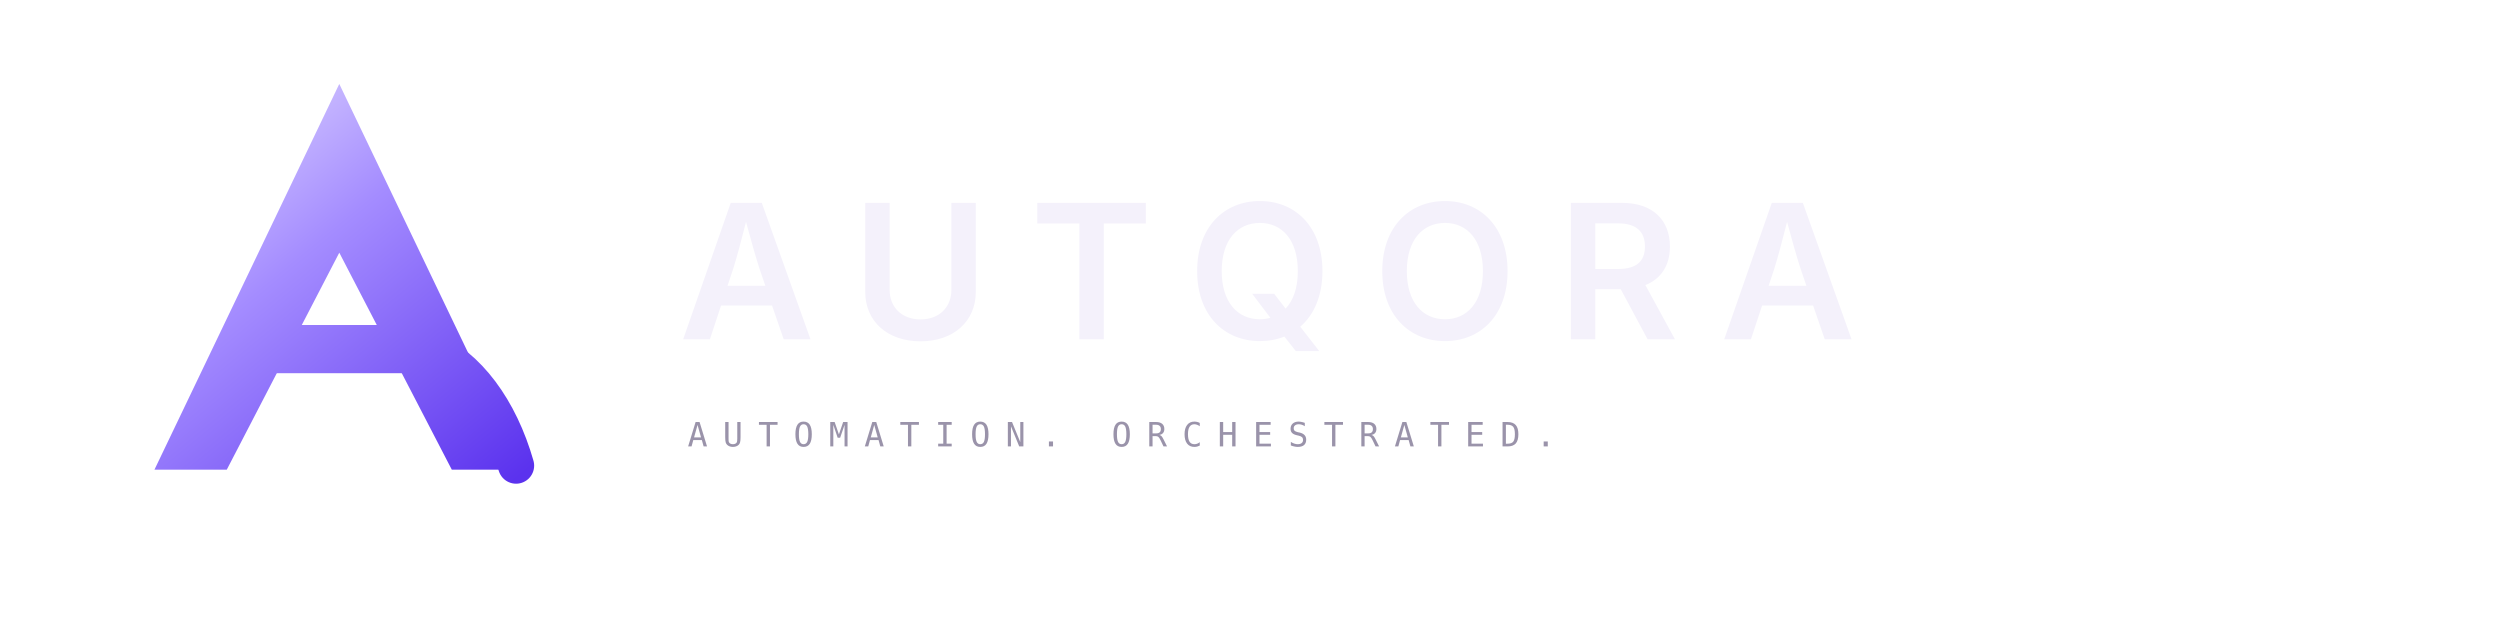
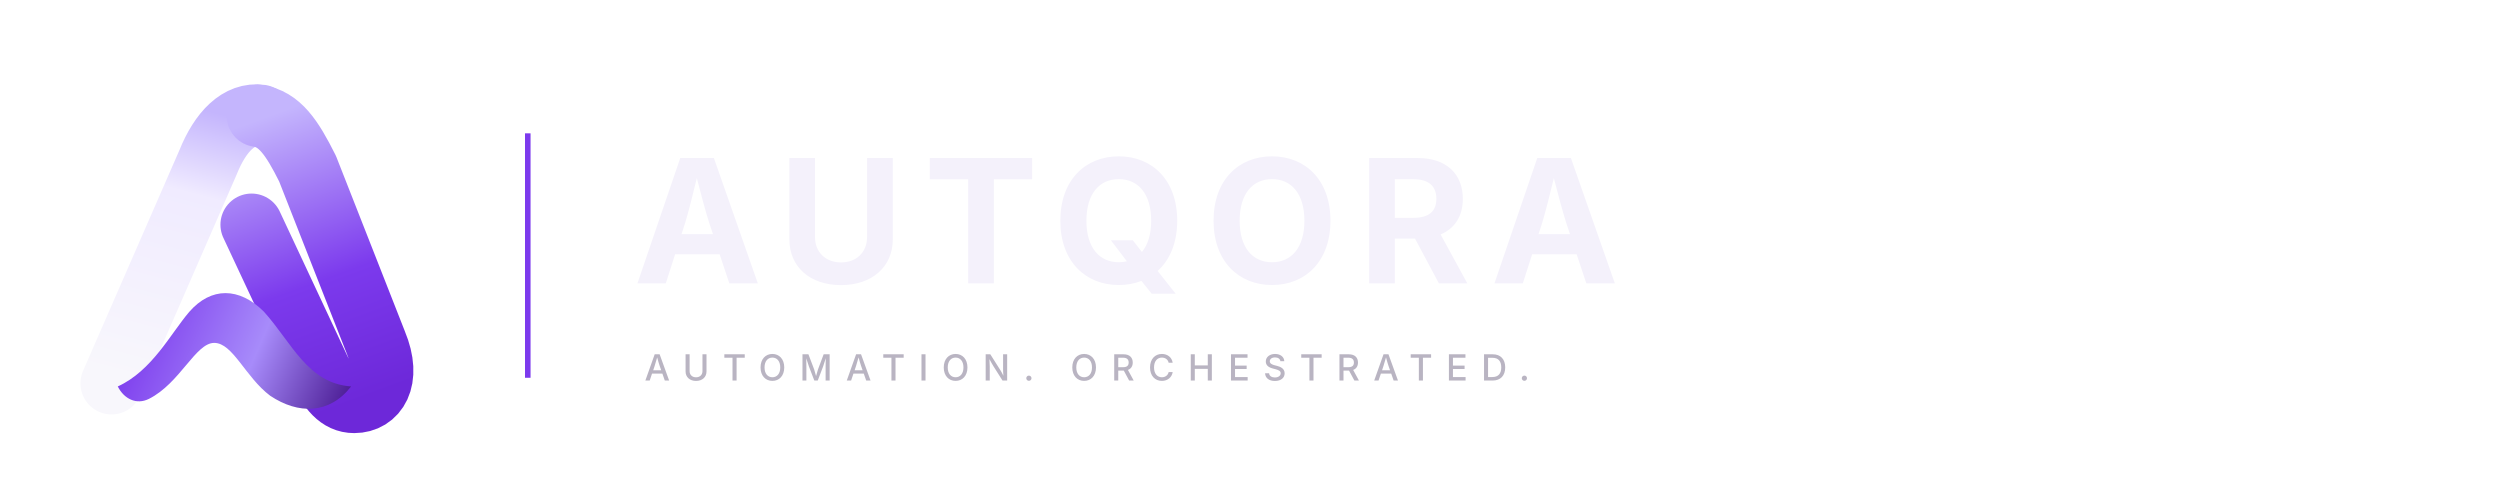
- <svg xmlns="http://www.w3.org/2000/svg" viewBox="0 0 560 140" width="560" height="140">
+ <svg xmlns="http://www.w3.org/2000/svg" viewBox="0 0 900 180" width="900" height="180">
  <defs>
-     <linearGradient id="aql" x1="18" y1="10" x2="102" y2="112" gradientUnits="userSpaceOnUse">
-       <stop offset="0" stop-color="#E7E0FF" />
-       <stop offset="0.42" stop-color="#A48CFF" />
-       <stop offset="1" stop-color="#5B32EE" />
+     <linearGradient id="left" x1="32" y1="101" x2="55" y2="14" gradientUnits="userSpaceOnUse">
+       <stop offset="0" stop-color="#F8F7FC" />
+       <stop offset=".7" stop-color="#F0EBFF" />
+       <stop offset="1" stop-color="#C4B5FD" />
+     </linearGradient>
+     <linearGradient id="right" x1="66" y1="15" x2="99" y2="105" gradientUnits="userSpaceOnUse">
+       <stop offset="0" stop-color="#C4B5FD" />
+       <stop offset=".58" stop-color="#7C3AED" />
+       <stop offset="1" stop-color="#6D28D9" />
+     </linearGradient>
+     <linearGradient id="fold" x1="27" y1="76" x2="94" y2="105" gradientUnits="userSpaceOnUse">
+       <stop offset="0" stop-color="#7C3AED" />
+       <stop offset=".55" stop-color="#A78BFA" />
+       <stop offset="1" stop-color="#4C1D95" />
    </linearGradient>
  </defs>
-   <g transform="translate(22,8) scale(0.9)">
-     <path d="M60 12 L106 108 L88 108 L60 54 L32 108 L14 108 Z" fill="url(#aql)" />
-     <path d="M34 72 L84 72 L82 84 L31 84 Z" fill="url(#aql)" />
-     <path d="M82 78 C92 82 100 93 104 107" stroke="url(#aql)" stroke-width="9" stroke-linecap="round" fill="none" />
+   <g transform="translate(20 26) scale(1.12)">
+     <path d="M18 100 49 29c4-10 10-16 17-15" fill="none" stroke="url(#left)" stroke-width="20" stroke-linecap="round" stroke-linejoin="round" />
+     <path d="M65 14c7 1 11 7 16 17l22 56c5 12 0 19-7 19-5 0-8-4-11-10L63 49" fill="none" stroke="url(#right)" stroke-width="20" stroke-linecap="round" stroke-linejoin="round" />
+     <path d="M20 101c11-5 17-17 23-24 7-8 16-8 24 0 9 10 14 23 28 24-7 9-17 9-26 3-8-6-12-17-18-17s-11 13-21 18c-4 2-8 0-10-4Z" fill="url(#fold)" />
  </g>
-   <text x="152" y="76" font-family="Sora, Inter, Arial, sans-serif" font-size="42" font-weight="600" letter-spacing="9" fill="#F4F1FB">AUTQORA</text>
-   <text x="154" y="100" font-family="JetBrains Mono, ui-monospace, monospace" font-size="7.5" letter-spacing="3.4" fill="#9A93AA">AUTOMATION. ORCHESTRATED.</text>
+   <path d="M190 48v88" stroke="#7C3AED" stroke-width="2" />
+   <text x="228" y="102" font-family="Sora, Inter, Arial, sans-serif" font-size="62" font-weight="650" letter-spacing="7" fill="#F4F1FB">AUTQORA</text>
+   <text x="232" y="137" font-family="Inter, Arial, sans-serif" font-size="13" font-weight="500" letter-spacing="4.8" fill="#B9B4C2">AUTOMATION. ORCHESTRATED.</text>
</svg>
